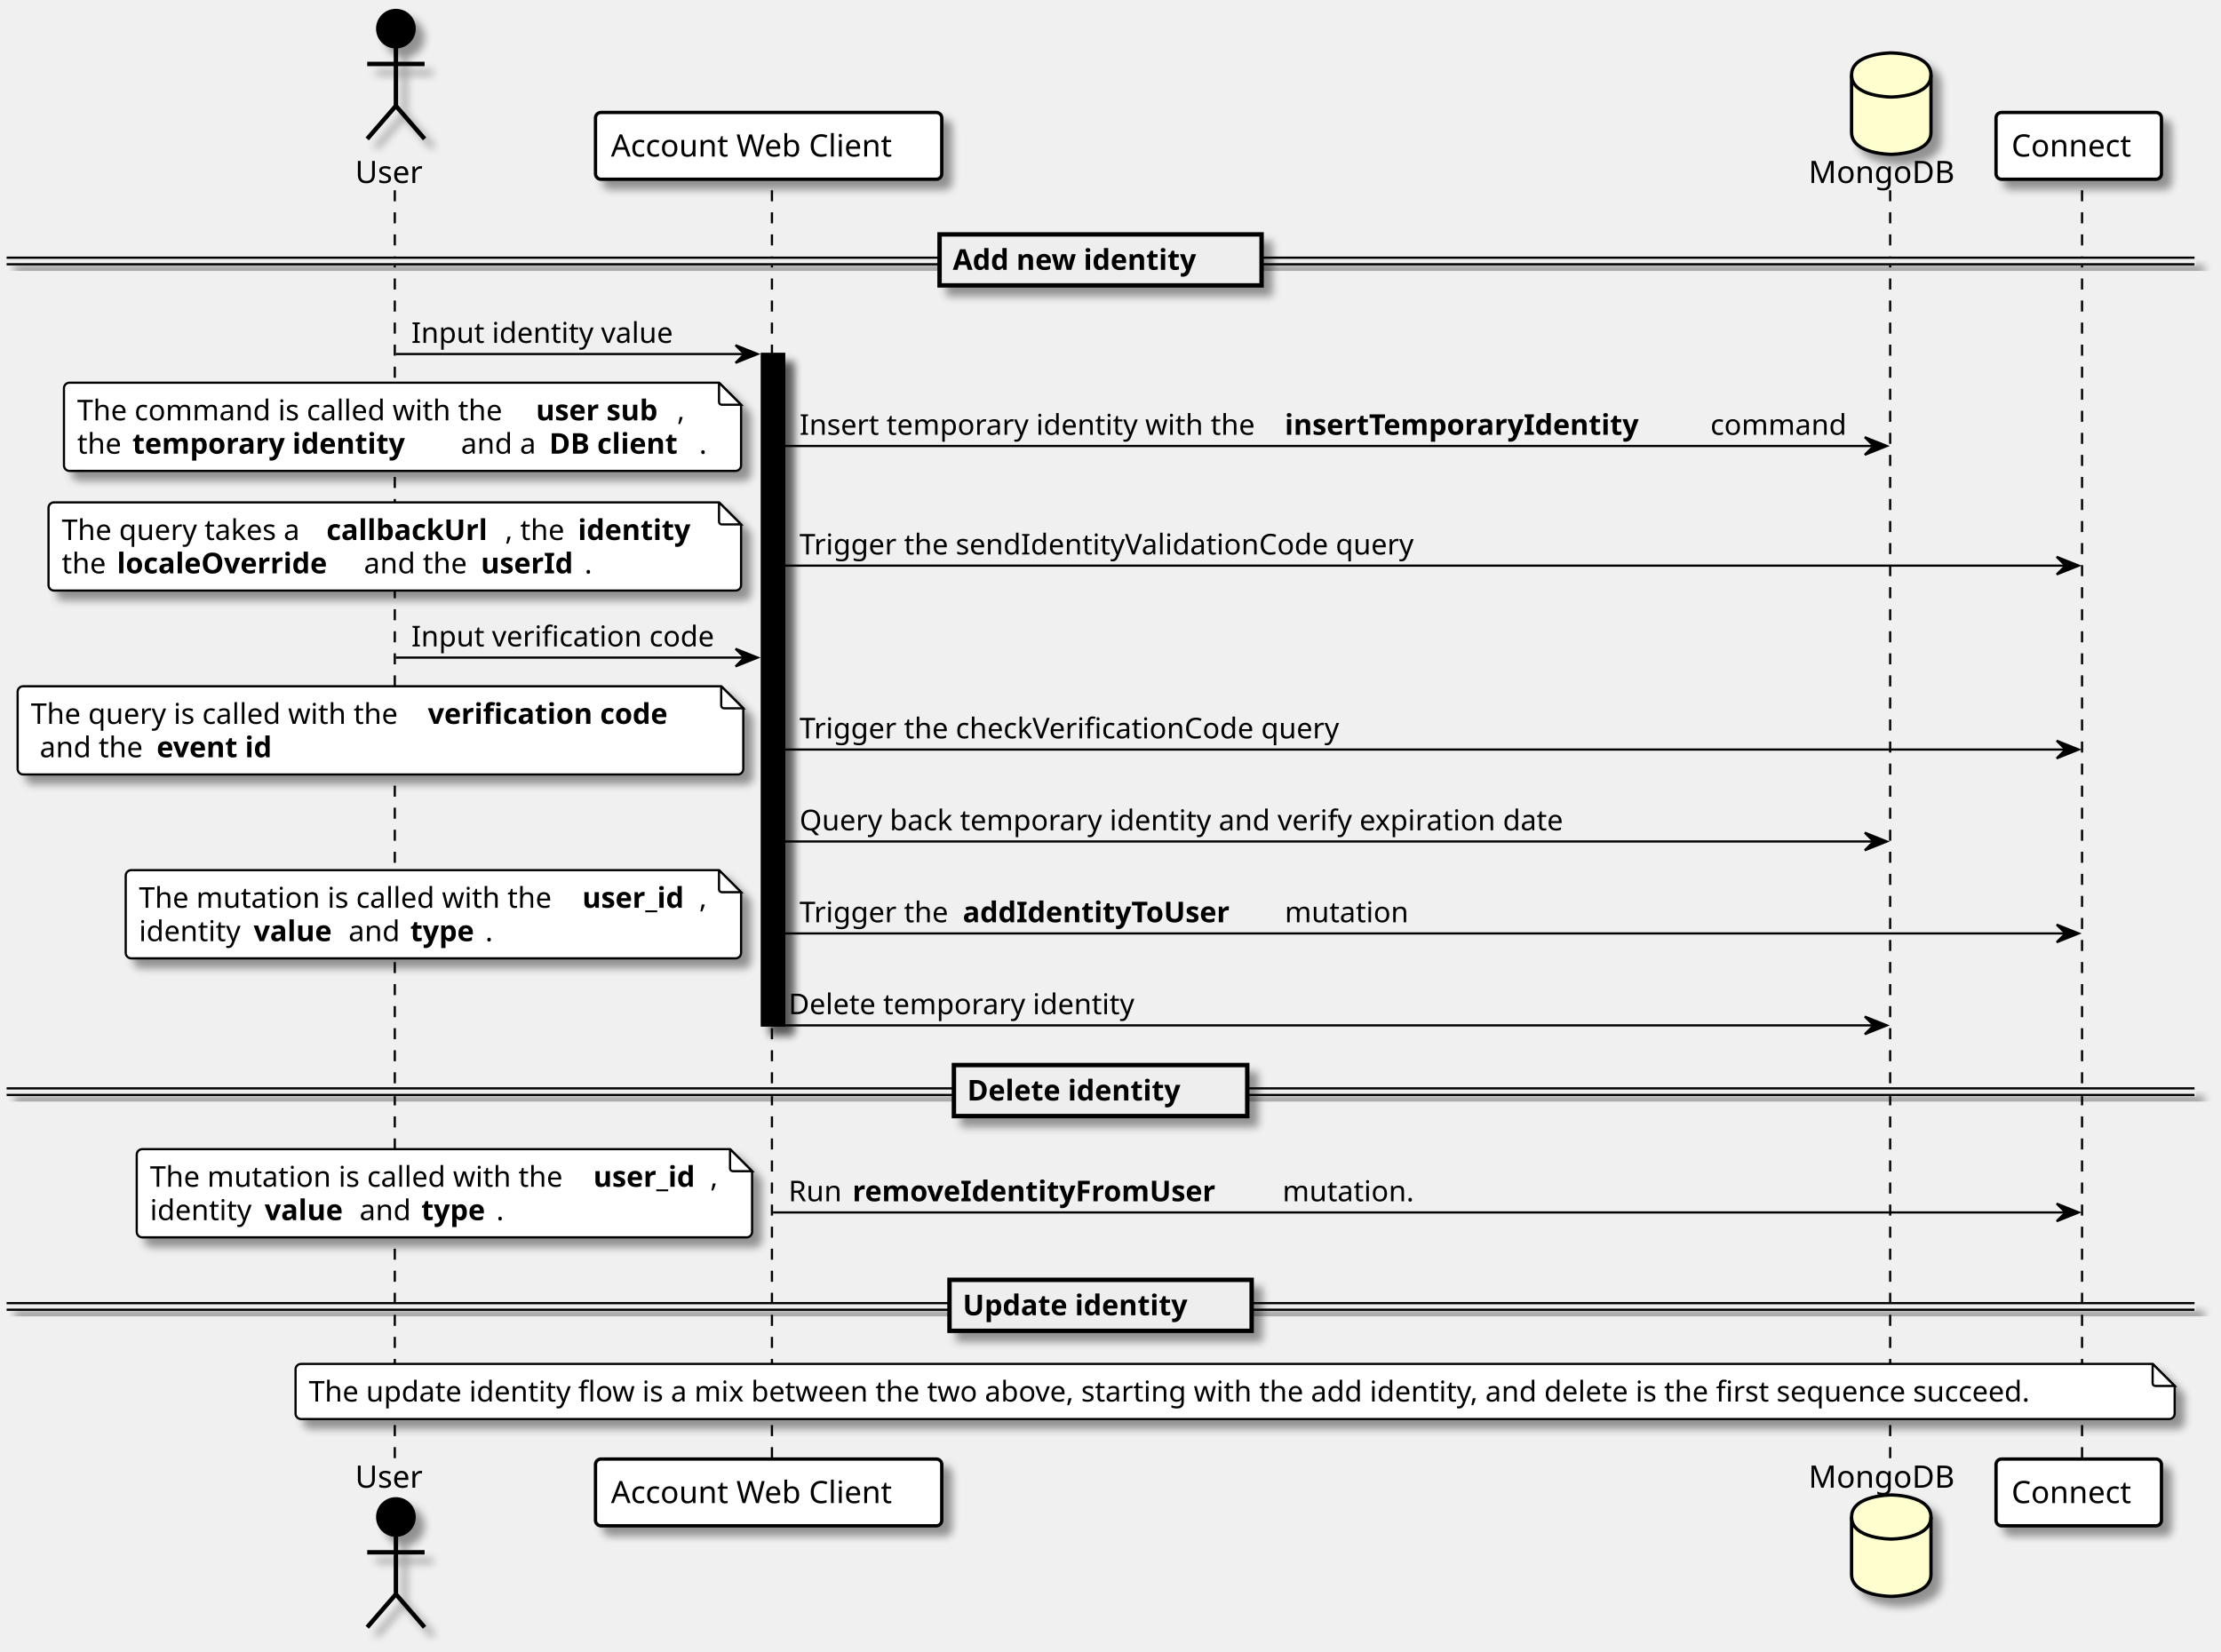
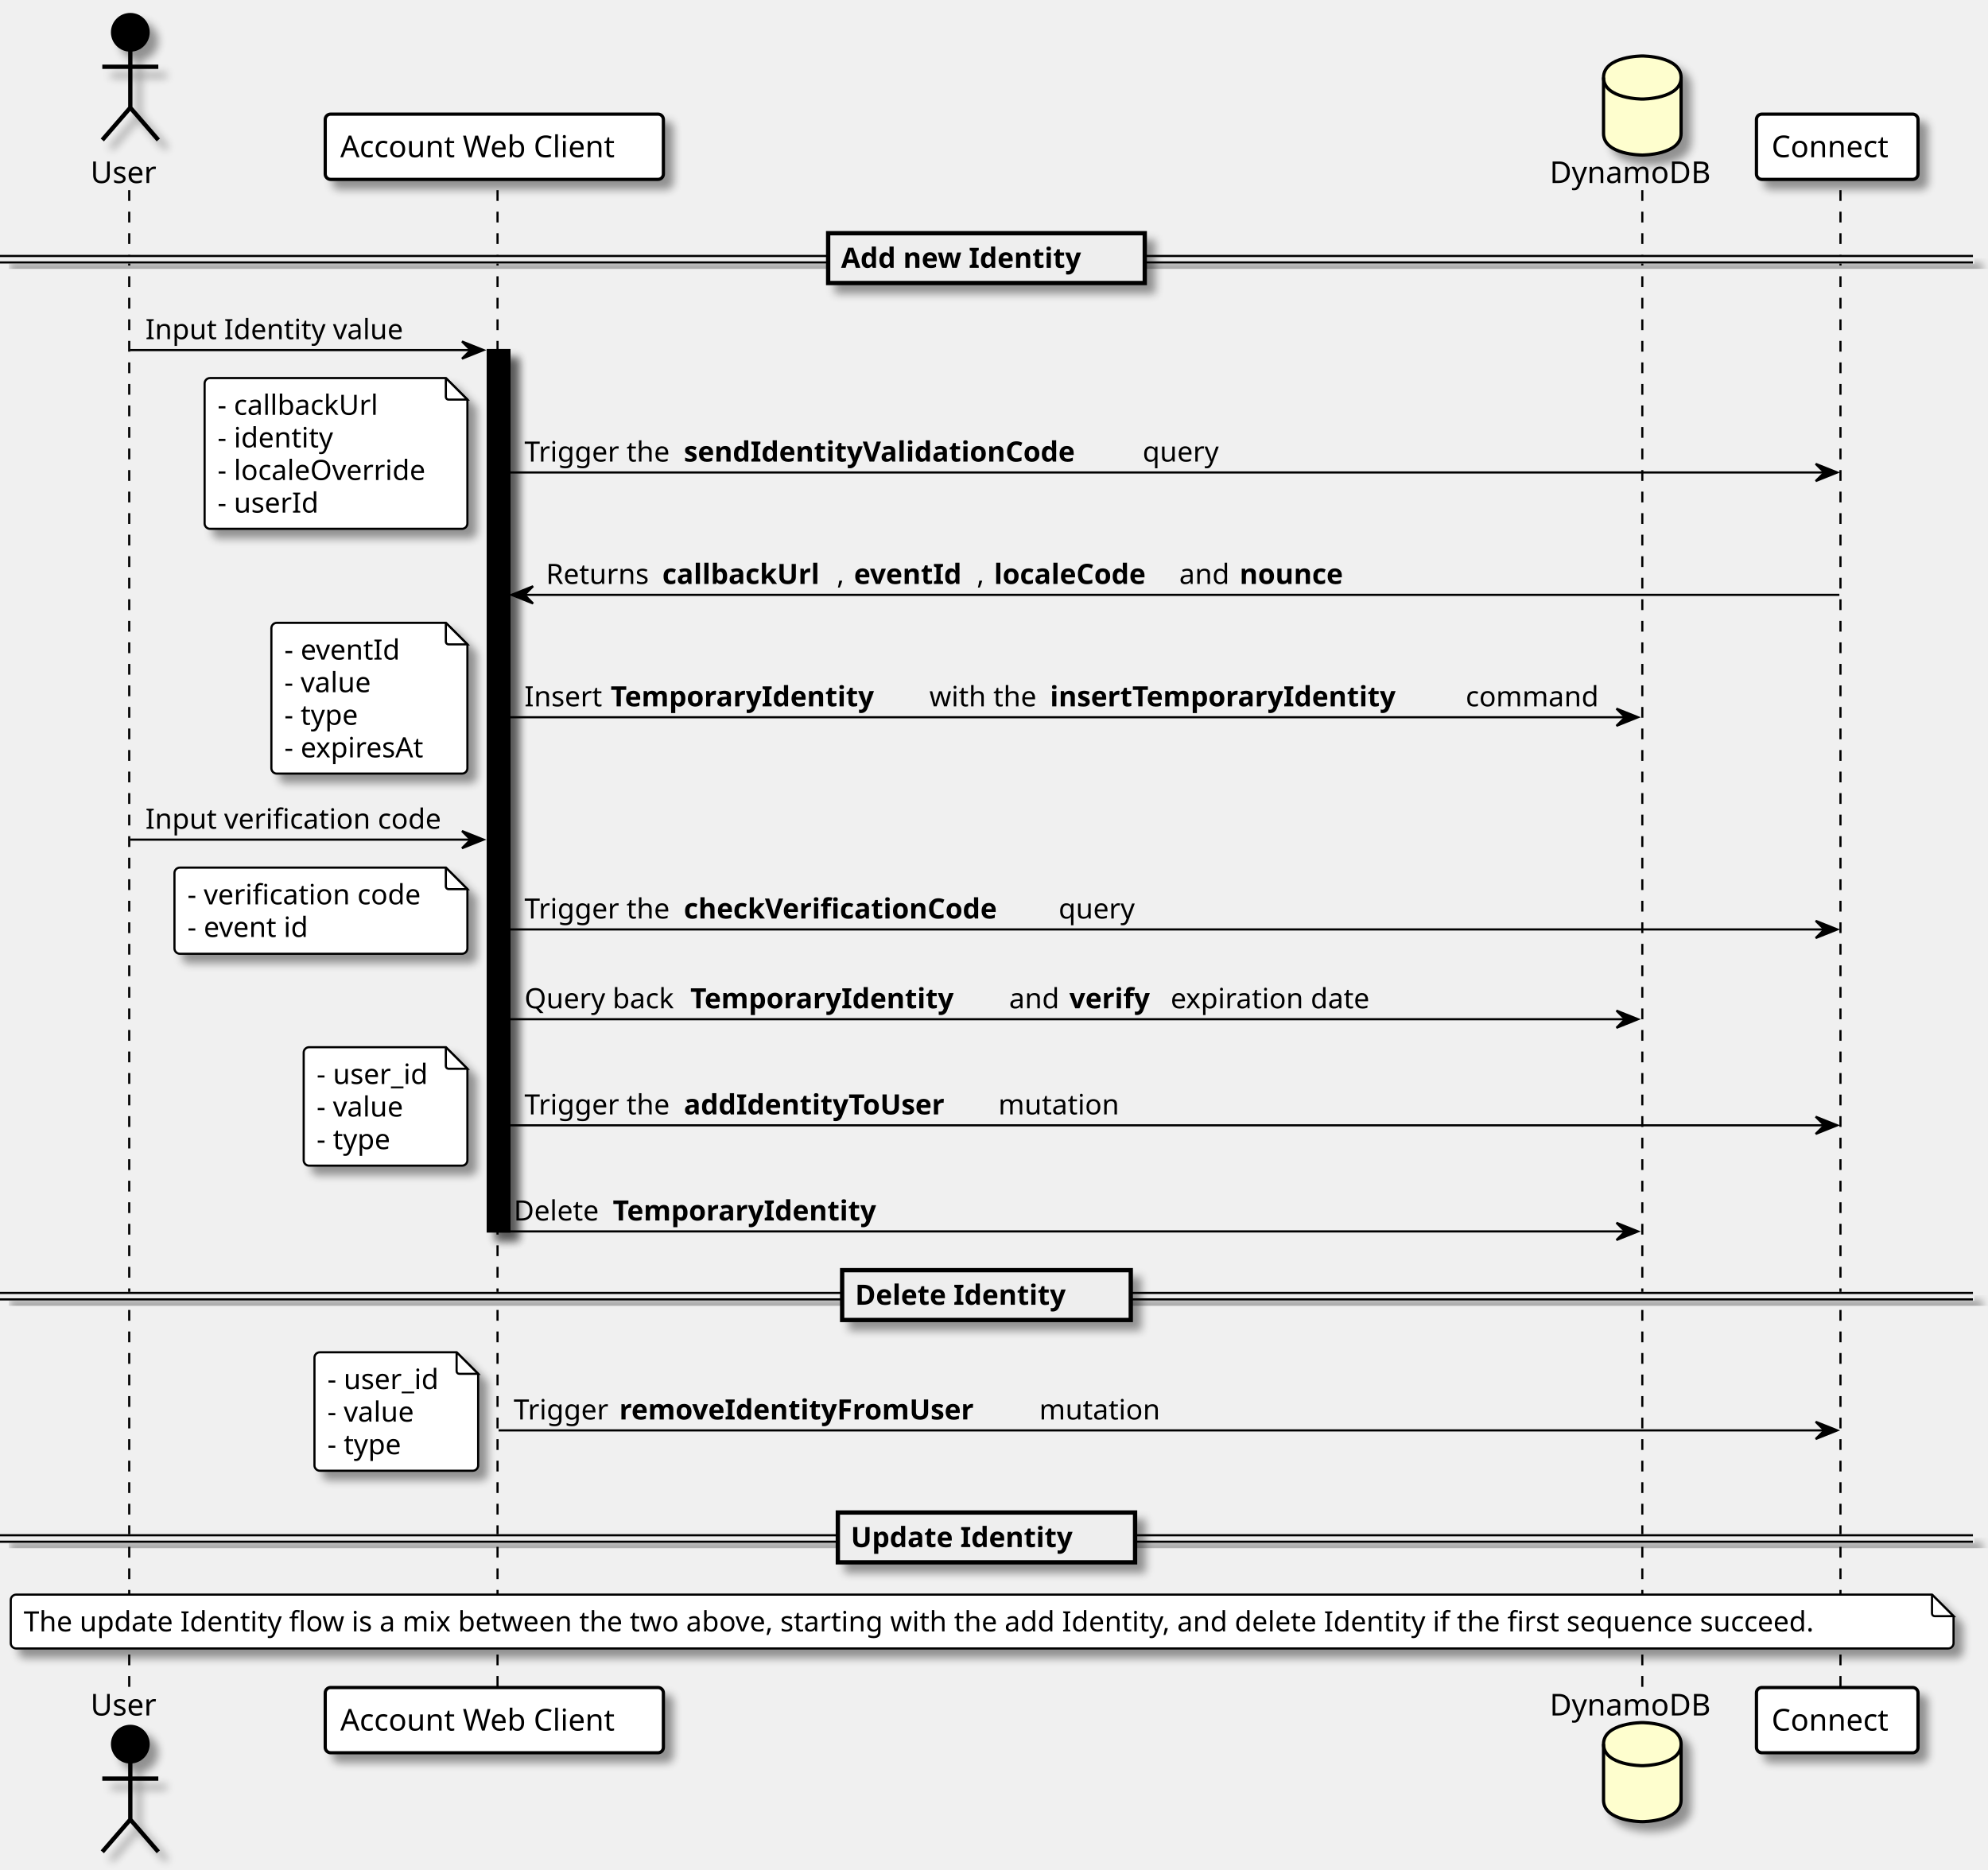
- <svg xmlns="http://www.w3.org/2000/svg" contentScriptType="application/ecmascript" contentStyleType="text/css" height="749px" preserveAspectRatio="none" style="width:1007px;height:749px;" version="1.1" viewBox="0 0 1007 749" width="1007px" zoomAndPan="magnify">
+ <svg xmlns="http://www.w3.org/2000/svg" contentScriptType="application/ecmascript" contentStyleType="text/css" height="868px" preserveAspectRatio="none" style="width:923px;height:868px;" version="1.1" viewBox="0 0 923 868" width="923px" zoomAndPan="magnify">
  <defs>
-     <filter height="300%" id="flevht2djemia" width="300%" x="-1" y="-1">
+     <filter height="300%" id="f1415f7p6dchrj" width="300%" x="-1" y="-1">
      <feGaussianBlur result="blurOut" stdDeviation="2.0" />
      <feColorMatrix in="blurOut" result="blurOut2" type="matrix" values="0 0 0 0 0 0 0 0 0 0 0 0 0 0 0 0 0 0 .4 0" />
      <feOffset dx="4.0" dy="4.0" in="blurOut2" result="blurOut3" />
      <feBlend in="SourceGraphic" in2="blurOut3" mode="normal" />
    </filter>
  </defs>
  <g>
-     <rect fill="#000000" filter="url(#flevht2djemia)" height="304.461" style="stroke: #000000; stroke-width: 1.0;" width="10" x="345.5" y="160.562" />
-     <line style="stroke: #000000; stroke-width: 1.0; stroke-dasharray: 5.0,5.0;" x1="179" x2="179" y1="86.297" y2="662.688" />
-     <line style="stroke: #000000; stroke-width: 1.0; stroke-dasharray: 5.0,5.0;" x1="350" x2="350" y1="86.297" y2="662.688" />
-     <line style="stroke: #000000; stroke-width: 1.0; stroke-dasharray: 5.0,5.0;" x1="857" x2="857" y1="86.297" y2="662.688" />
-     <line style="stroke: #000000; stroke-width: 1.0; stroke-dasharray: 5.0,5.0;" x1="944" x2="944" y1="86.297" y2="662.688" />
-     <text fill="#000000" font-family="sans-serif" font-size="14" lengthAdjust="spacingAndGlyphs" textLength="31" x="161" y="82.995">User</text>
-     <ellipse cx="179.5" cy="13" fill="#000000" filter="url(#flevht2djemia)" rx="8" ry="8" style="stroke: #000000; stroke-width: 2.0;" />
-     <path d="M179.5,21 L179.5,48 M166.5,29 L192.5,29 M179.5,48 L166.5,63 M179.5,48 L192.5,63 " fill="none" filter="url(#flevht2djemia)" style="stroke: #000000; stroke-width: 2.0;" />
-     <text fill="#000000" font-family="sans-serif" font-size="14" lengthAdjust="spacingAndGlyphs" textLength="31" x="161" y="674.683">User</text>
-     <ellipse cx="179.5" cy="687.984" fill="#000000" filter="url(#flevht2djemia)" rx="8" ry="8" style="stroke: #000000; stroke-width: 2.0;" />
-     <path d="M179.5,695.984 L179.5,722.984 M166.5,703.984 L192.5,703.984 M179.5,722.984 L166.5,737.984 M179.5,722.984 L192.5,737.984 " fill="none" filter="url(#flevht2djemia)" style="stroke: #000000; stroke-width: 2.0;" />
-     <rect fill="#FFFFFF" filter="url(#flevht2djemia)" height="30.297" rx="2.5" ry="2.5" style="stroke: #000000; stroke-width: 1.5;" width="157" x="270" y="51" />
-     <text fill="#000000" font-family="sans-serif" font-size="14" lengthAdjust="spacingAndGlyphs" textLength="143" x="277" y="70.995">Account Web Client</text>
-     <rect fill="#FFFFFF" filter="url(#flevht2djemia)" height="30.297" rx="2.5" ry="2.5" style="stroke: #000000; stroke-width: 1.5;" width="157" x="270" y="661.688" />
-     <text fill="#000000" font-family="sans-serif" font-size="14" lengthAdjust="spacingAndGlyphs" textLength="143" x="277" y="681.683">Account Web Client</text>
-     <text fill="#000000" font-family="sans-serif" font-size="14" lengthAdjust="spacingAndGlyphs" textLength="69" x="820" y="82.995">MongoDB</text>
-     <path d="M839.5,34 C839.5,24 857.5,24 857.5,24 C857.5,24 875.5,24 875.5,34 L875.5,60 C875.5,70 857.5,70 857.5,70 C857.5,70 839.5,70 839.5,60 L839.5,34 " fill="#FEFECE" filter="url(#flevht2djemia)" style="stroke: #000000; stroke-width: 1.5;" />
-     <path d="M839.5,34 C839.5,44 857.5,44 857.5,44 C857.5,44 875.5,44 875.5,34 " fill="none" style="stroke: #000000; stroke-width: 1.5;" />
-     <text fill="#000000" font-family="sans-serif" font-size="14" lengthAdjust="spacingAndGlyphs" textLength="69" x="820" y="674.683">MongoDB</text>
-     <path d="M839.5,687.984 C839.5,677.984 857.5,677.984 857.5,677.984 C857.5,677.984 875.5,677.984 875.5,687.984 L875.5,713.984 C875.5,723.984 857.5,723.984 857.5,723.984 C857.5,723.984 839.5,723.984 839.5,713.984 L839.5,687.984 " fill="#FEFECE" filter="url(#flevht2djemia)" style="stroke: #000000; stroke-width: 1.5;" />
-     <path d="M839.5,687.984 C839.5,697.984 857.5,697.984 857.5,697.984 C857.5,697.984 875.5,697.984 875.5,687.984 " fill="none" style="stroke: #000000; stroke-width: 1.5;" />
-     <rect fill="#FFFFFF" filter="url(#flevht2djemia)" height="30.297" rx="2.5" ry="2.5" style="stroke: #000000; stroke-width: 1.5;" width="75" x="905" y="51" />
-     <text fill="#000000" font-family="sans-serif" font-size="14" lengthAdjust="spacingAndGlyphs" textLength="61" x="912" y="70.995">Connect</text>
-     <rect fill="#FFFFFF" filter="url(#flevht2djemia)" height="30.297" rx="2.5" ry="2.5" style="stroke: #000000; stroke-width: 1.5;" width="75" x="905" y="661.688" />
-     <text fill="#000000" font-family="sans-serif" font-size="14" lengthAdjust="spacingAndGlyphs" textLength="61" x="912" y="681.683">Connect</text>
-     <rect fill="#000000" filter="url(#flevht2djemia)" height="304.461" style="stroke: #000000; stroke-width: 1.0;" width="10" x="345.5" y="160.562" />
-     <rect fill="#EEEEEE" filter="url(#flevht2djemia)" height="3" style="stroke: #EEEEEE; stroke-width: 1.0;" width="992" x="3" y="116.863" />
-     <line style="stroke: #000000; stroke-width: 1.0;" x1="3" x2="995" y1="116.863" y2="116.863" />
-     <line style="stroke: #000000; stroke-width: 1.0;" x1="3" x2="995" y1="119.863" y2="119.863" />
-     <rect fill="#EEEEEE" filter="url(#flevht2djemia)" height="23.133" style="stroke: #000000; stroke-width: 2.0;" width="146" x="426" y="106.297" />
-     <text fill="#000000" font-family="sans-serif" font-size="13" font-weight="bold" lengthAdjust="spacingAndGlyphs" textLength="127" x="432" y="122.364">Add new identity</text>
-     <polygon fill="#000000" points="333.5,156.562,343.5,160.562,333.5,164.562,337.5,160.562" style="stroke: #000000; stroke-width: 1.0;" />
-     <line style="stroke: #000000; stroke-width: 1.0;" x1="179.5" x2="339.5" y1="160.562" y2="160.562" />
-     <text fill="#000000" font-family="sans-serif" font-size="13" lengthAdjust="spacingAndGlyphs" textLength="123" x="186.5" y="155.497">Input identity value</text>
-     <polygon fill="#000000" points="845.5,198.262,855.5,202.262,845.5,206.262,849.5,202.262" style="stroke: #000000; stroke-width: 1.0;" />
-     <line style="stroke: #000000; stroke-width: 1.0;" x1="355.5" x2="851.5" y1="202.262" y2="202.262" />
-     <text fill="#000000" font-family="sans-serif" font-size="13" lengthAdjust="spacingAndGlyphs" textLength="216" x="362.5" y="197.196">Insert temporary identity with the</text>
-     <text fill="#000000" font-family="sans-serif" font-size="13" font-weight="bold" lengthAdjust="spacingAndGlyphs" textLength="189" x="582.5" y="197.196">insertTemporaryIdentity</text>
-     <text fill="#000000" font-family="sans-serif" font-size="13" lengthAdjust="spacingAndGlyphs" textLength="65" x="775.5" y="197.196">command</text>
-     <path d="M29,176.062 L29,211.062 A2.5,2.5 0 0 0 31.5,213.562 L333.5,213.562 A2.5,2.5 0 0 0 336,211.062 L336,183.562 L326,173.562 L31.5,173.562 A2.5,2.5 0 0 0 29,176.062 " fill="#FFFFFF" filter="url(#flevht2djemia)" style="stroke: #000000; stroke-width: 1.0;" />
-     <path d="M326,173.562 L326,182.312 A1.25,1.25 0 0 0 327.25,183.562 L336,183.562 L326,173.562 " fill="#FFFFFF" style="stroke: #000000; stroke-width: 1.0;" />
-     <text fill="#000000" font-family="sans-serif" font-size="13" lengthAdjust="spacingAndGlyphs" textLength="204" x="35" y="190.629">The command is called with the</text>
-     <text fill="#000000" font-family="sans-serif" font-size="13" font-weight="bold" lengthAdjust="spacingAndGlyphs" textLength="64" x="243" y="190.629">user sub</text>
-     <text fill="#000000" font-family="sans-serif" font-size="13" lengthAdjust="spacingAndGlyphs" textLength="4" x="307" y="190.629">,</text>
-     <text fill="#000000" font-family="sans-serif" font-size="13" lengthAdjust="spacingAndGlyphs" textLength="21" x="35" y="205.762">the</text>
-     <text fill="#000000" font-family="sans-serif" font-size="13" font-weight="bold" lengthAdjust="spacingAndGlyphs" textLength="145" x="60" y="205.762">temporary identity</text>
-     <text fill="#000000" font-family="sans-serif" font-size="13" lengthAdjust="spacingAndGlyphs" textLength="36" x="209" y="205.762">and a</text>
-     <text fill="#000000" font-family="sans-serif" font-size="13" font-weight="bold" lengthAdjust="spacingAndGlyphs" textLength="68" x="249" y="205.762">DB client</text>
-     <text fill="#000000" font-family="sans-serif" font-size="13" lengthAdjust="spacingAndGlyphs" textLength="4" x="317" y="205.762">.</text>
-     <polygon fill="#000000" points="932.5,252.527,942.5,256.527,932.5,260.527,936.5,256.527" style="stroke: #000000; stroke-width: 1.0;" />
-     <line style="stroke: #000000; stroke-width: 1.0;" x1="355.5" x2="938.5" y1="256.527" y2="256.527" />
-     <text fill="#000000" font-family="sans-serif" font-size="13" lengthAdjust="spacingAndGlyphs" textLength="290" x="362.5" y="251.461">Trigger the sendIdentityValidationCode query</text>
-     <path d="M22,230.328 L22,265.328 A2.5,2.5 0 0 0 24.5,267.828 L333.5,267.828 A2.5,2.5 0 0 0 336,265.328 L336,237.828 L326,227.828 L24.5,227.828 A2.5,2.5 0 0 0 22,230.328 " fill="#FFFFFF" filter="url(#flevht2djemia)" style="stroke: #000000; stroke-width: 1.0;" />
-     <path d="M326,227.828 L326,236.578 A1.25,1.25 0 0 0 327.25,237.828 L336,237.828 L326,227.828 " fill="#FFFFFF" style="stroke: #000000; stroke-width: 1.0;" />
-     <text fill="#000000" font-family="sans-serif" font-size="13" lengthAdjust="spacingAndGlyphs" textLength="116" x="28" y="244.895">The query takes a</text>
-     <text fill="#000000" font-family="sans-serif" font-size="13" font-weight="bold" lengthAdjust="spacingAndGlyphs" textLength="81" x="148" y="244.895">callbackUrl</text>
-     <text fill="#000000" font-family="sans-serif" font-size="13" lengthAdjust="spacingAndGlyphs" textLength="29" x="229" y="244.895">, the</text>
-     <text fill="#000000" font-family="sans-serif" font-size="13" font-weight="bold" lengthAdjust="spacingAndGlyphs" textLength="59" x="262" y="244.895">identity</text>
-     <text fill="#000000" font-family="sans-serif" font-size="13" lengthAdjust="spacingAndGlyphs" textLength="21" x="28" y="260.028">the</text>
-     <text fill="#000000" font-family="sans-serif" font-size="13" font-weight="bold" lengthAdjust="spacingAndGlyphs" textLength="108" x="53" y="260.028">localeOverride</text>
-     <text fill="#000000" font-family="sans-serif" font-size="13" lengthAdjust="spacingAndGlyphs" textLength="49" x="165" y="260.028">and the</text>
-     <text fill="#000000" font-family="sans-serif" font-size="13" font-weight="bold" lengthAdjust="spacingAndGlyphs" textLength="47" x="218" y="260.028">userId</text>
-     <text fill="#000000" font-family="sans-serif" font-size="13" lengthAdjust="spacingAndGlyphs" textLength="4" x="265" y="260.028">.</text>
-     <polygon fill="#000000" points="333.5,294.227,343.5,298.227,333.5,302.227,337.5,298.227" style="stroke: #000000; stroke-width: 1.0;" />
-     <line style="stroke: #000000; stroke-width: 1.0;" x1="179.5" x2="339.5" y1="298.227" y2="298.227" />
-     <text fill="#000000" font-family="sans-serif" font-size="13" lengthAdjust="spacingAndGlyphs" textLength="142" x="186.5" y="293.161">Input verification code</text>
-     <polygon fill="#000000" points="932.5,335.926,942.5,339.926,932.5,343.926,936.5,339.926" style="stroke: #000000; stroke-width: 1.0;" />
-     <line style="stroke: #000000; stroke-width: 1.0;" x1="355.5" x2="938.5" y1="339.926" y2="339.926" />
-     <text fill="#000000" font-family="sans-serif" font-size="13" lengthAdjust="spacingAndGlyphs" textLength="257" x="362.5" y="334.86">Trigger the checkVerificationCode query</text>
-     <path d="M8,313.727 L8,348.727 A2.5,2.5 0 0 0 10.5,351.227 L334.5,351.227 A2.5,2.5 0 0 0 337,348.727 L337,321.227 L327,311.227 L10.5,311.227 A2.5,2.5 0 0 0 8,313.727 " fill="#FFFFFF" filter="url(#flevht2djemia)" style="stroke: #000000; stroke-width: 1.0;" />
-     <path d="M327,311.227 L327,319.977 A1.25,1.25 0 0 0 328.25,321.227 L337,321.227 L327,311.227 " fill="#FFFFFF" style="stroke: #000000; stroke-width: 1.0;" />
-     <text fill="#000000" font-family="sans-serif" font-size="13" lengthAdjust="spacingAndGlyphs" textLength="176" x="14" y="328.293">The query is called with the</text>
-     <text fill="#000000" font-family="sans-serif" font-size="13" font-weight="bold" lengthAdjust="spacingAndGlyphs" textLength="128" x="194" y="328.293">verification code</text>
-     <text fill="#000000" font-family="sans-serif" font-size="13" lengthAdjust="spacingAndGlyphs" textLength="49" x="18" y="343.426">and the</text>
-     <text fill="#000000" font-family="sans-serif" font-size="13" font-weight="bold" lengthAdjust="spacingAndGlyphs" textLength="61" x="71" y="343.426">event id</text>
-     <polygon fill="#000000" points="845.5,377.625,855.5,381.625,845.5,385.625,849.5,381.625" style="stroke: #000000; stroke-width: 1.0;" />
-     <line style="stroke: #000000; stroke-width: 1.0;" x1="355.5" x2="851.5" y1="381.625" y2="381.625" />
-     <text fill="#000000" font-family="sans-serif" font-size="13" lengthAdjust="spacingAndGlyphs" textLength="367" x="362.5" y="376.559">Query back temporary identity and verify expiration date</text>
-     <polygon fill="#000000" points="932.5,419.324,942.5,423.324,932.5,427.324,936.5,423.324" style="stroke: #000000; stroke-width: 1.0;" />
-     <line style="stroke: #000000; stroke-width: 1.0;" x1="355.5" x2="938.5" y1="423.324" y2="423.324" />
-     <text fill="#000000" font-family="sans-serif" font-size="13" lengthAdjust="spacingAndGlyphs" textLength="70" x="362.5" y="418.258">Trigger the</text>
-     <text fill="#000000" font-family="sans-serif" font-size="13" font-weight="bold" lengthAdjust="spacingAndGlyphs" textLength="142" x="436.5" y="418.258">addIdentityToUser</text>
-     <text fill="#000000" font-family="sans-serif" font-size="13" lengthAdjust="spacingAndGlyphs" textLength="58" x="582.5" y="418.258">mutation</text>
-     <path d="M57,397.125 L57,432.125 A2.5,2.5 0 0 0 59.5,434.625 L333.5,434.625 A2.5,2.5 0 0 0 336,432.125 L336,404.625 L326,394.625 L59.5,394.625 A2.5,2.5 0 0 0 57,397.125 " fill="#FFFFFF" filter="url(#flevht2djemia)" style="stroke: #000000; stroke-width: 1.0;" />
-     <path d="M326,394.625 L326,403.375 A1.25,1.25 0 0 0 327.25,404.625 L336,404.625 L326,394.625 " fill="#FFFFFF" style="stroke: #000000; stroke-width: 1.0;" />
-     <text fill="#000000" font-family="sans-serif" font-size="13" lengthAdjust="spacingAndGlyphs" textLength="197" x="63" y="411.692">The mutation is called with the</text>
-     <text fill="#000000" font-family="sans-serif" font-size="13" font-weight="bold" lengthAdjust="spacingAndGlyphs" textLength="53" x="264" y="411.692">user_id</text>
-     <text fill="#000000" font-family="sans-serif" font-size="13" lengthAdjust="spacingAndGlyphs" textLength="4" x="317" y="411.692">,</text>
-     <text fill="#000000" font-family="sans-serif" font-size="13" lengthAdjust="spacingAndGlyphs" textLength="48" x="63" y="426.825">identity</text>
-     <text fill="#000000" font-family="sans-serif" font-size="13" font-weight="bold" lengthAdjust="spacingAndGlyphs" textLength="39" x="115" y="426.825">value</text>
-     <text fill="#000000" font-family="sans-serif" font-size="13" lengthAdjust="spacingAndGlyphs" textLength="24" x="158" y="426.825">and</text>
-     <text fill="#000000" font-family="sans-serif" font-size="13" font-weight="bold" lengthAdjust="spacingAndGlyphs" textLength="34" x="186" y="426.825">type</text>
-     <text fill="#000000" font-family="sans-serif" font-size="13" lengthAdjust="spacingAndGlyphs" textLength="4" x="220" y="426.825">.</text>
-     <polygon fill="#000000" points="845.5,461.023,855.5,465.023,845.5,469.023,849.5,465.023" style="stroke: #000000; stroke-width: 1.0;" />
-     <line style="stroke: #000000; stroke-width: 1.0;" x1="350.5" x2="851.5" y1="465.023" y2="465.023" />
-     <text fill="#000000" font-family="sans-serif" font-size="13" lengthAdjust="spacingAndGlyphs" textLength="166" x="357.5" y="459.957">Delete temporary identity</text>
-     <rect fill="#EEEEEE" filter="url(#flevht2djemia)" height="3" style="stroke: #EEEEEE; stroke-width: 1.0;" width="992" x="3" y="493.59" />
-     <line style="stroke: #000000; stroke-width: 1.0;" x1="3" x2="995" y1="493.59" y2="493.59" />
-     <line style="stroke: #000000; stroke-width: 1.0;" x1="3" x2="995" y1="496.59" y2="496.59" />
-     <rect fill="#EEEEEE" filter="url(#flevht2djemia)" height="23.133" style="stroke: #000000; stroke-width: 2.0;" width="133" x="432.5" y="483.023" />
-     <text fill="#000000" font-family="sans-serif" font-size="13" font-weight="bold" lengthAdjust="spacingAndGlyphs" textLength="114" x="438.5" y="499.09">Delete identity</text>
-     <polygon fill="#000000" points="932.5,545.856,942.5,549.856,932.5,553.856,936.5,549.856" style="stroke: #000000; stroke-width: 1.0;" />
-     <line style="stroke: #000000; stroke-width: 1.0;" x1="350.5" x2="938.5" y1="549.856" y2="549.856" />
-     <text fill="#000000" font-family="sans-serif" font-size="13" lengthAdjust="spacingAndGlyphs" textLength="25" x="357.5" y="544.79">Run</text>
-     <text fill="#000000" font-family="sans-serif" font-size="13" font-weight="bold" lengthAdjust="spacingAndGlyphs" textLength="191" x="386.5" y="544.79">removeIdentityFromUser</text>
-     <text fill="#000000" font-family="sans-serif" font-size="13" lengthAdjust="spacingAndGlyphs" textLength="62" x="581.5" y="544.79">mutation.</text>
-     <path d="M62,523.656 L62,558.656 A2.5,2.5 0 0 0 64.5,561.156 L338.5,561.156 A2.5,2.5 0 0 0 341,558.656 L341,531.156 L331,521.156 L64.5,521.156 A2.5,2.5 0 0 0 62,523.656 " fill="#FFFFFF" filter="url(#flevht2djemia)" style="stroke: #000000; stroke-width: 1.0;" />
-     <path d="M331,521.156 L331,529.906 A1.25,1.25 0 0 0 332.25,531.156 L341,531.156 L331,521.156 " fill="#FFFFFF" style="stroke: #000000; stroke-width: 1.0;" />
-     <text fill="#000000" font-family="sans-serif" font-size="13" lengthAdjust="spacingAndGlyphs" textLength="197" x="68" y="538.223">The mutation is called with the</text>
-     <text fill="#000000" font-family="sans-serif" font-size="13" font-weight="bold" lengthAdjust="spacingAndGlyphs" textLength="53" x="269" y="538.223">user_id</text>
-     <text fill="#000000" font-family="sans-serif" font-size="13" lengthAdjust="spacingAndGlyphs" textLength="4" x="322" y="538.223">,</text>
-     <text fill="#000000" font-family="sans-serif" font-size="13" lengthAdjust="spacingAndGlyphs" textLength="48" x="68" y="553.356">identity</text>
-     <text fill="#000000" font-family="sans-serif" font-size="13" font-weight="bold" lengthAdjust="spacingAndGlyphs" textLength="39" x="120" y="553.356">value</text>
-     <text fill="#000000" font-family="sans-serif" font-size="13" lengthAdjust="spacingAndGlyphs" textLength="24" x="163" y="553.356">and</text>
-     <text fill="#000000" font-family="sans-serif" font-size="13" font-weight="bold" lengthAdjust="spacingAndGlyphs" textLength="34" x="191" y="553.356">type</text>
-     <text fill="#000000" font-family="sans-serif" font-size="13" lengthAdjust="spacingAndGlyphs" textLength="4" x="225" y="553.356">.</text>
-     <rect fill="#EEEEEE" filter="url(#flevht2djemia)" height="3" style="stroke: #EEEEEE; stroke-width: 1.0;" width="992" x="3" y="590.988" />
-     <line style="stroke: #000000; stroke-width: 1.0;" x1="3" x2="995" y1="590.988" y2="590.988" />
-     <line style="stroke: #000000; stroke-width: 1.0;" x1="3" x2="995" y1="593.988" y2="593.988" />
-     <rect fill="#EEEEEE" filter="url(#flevht2djemia)" height="23.133" style="stroke: #000000; stroke-width: 2.0;" width="137" x="430.5" y="580.422" />
-     <text fill="#000000" font-family="sans-serif" font-size="13" font-weight="bold" lengthAdjust="spacingAndGlyphs" textLength="118" x="436.5" y="596.489">Update identity</text>
-     <path d="M134,621.055 L134,641.055 A2.5,2.5 0 0 0 136.5,643.555 L983.5,643.555 A2.5,2.5 0 0 0 986,641.055 L986,628.555 L976,618.555 L136.5,618.555 A2.5,2.5 0 0 0 134,621.055 " fill="#FFFFFF" filter="url(#flevht2djemia)" style="stroke: #000000; stroke-width: 1.0;" />
-     <path d="M976,618.555 L976,627.305 A1.25,1.25 0 0 0 977.25,628.555 L986,628.555 L976,618.555 " fill="#FFFFFF" style="stroke: #000000; stroke-width: 1.0;" />
-     <text fill="#000000" font-family="sans-serif" font-size="13" lengthAdjust="spacingAndGlyphs" textLength="831" x="140" y="635.622">The update identity flow is a mix between the two above, starting with the add identity, and delete is the first sequence succeed.</text>
+     <rect fill="#000000" filter="url(#f1415f7p6dchrj)" height="409.258" style="stroke:#000000;stroke-width:1.0;" width="10" x="226.5" y="162.562" />
+     <line style="stroke:#000000;stroke-width:1.0;stroke-dasharray:5.0,5.0;" x1="60" x2="60" y1="88.297" y2="784.617" />
+     <line style="stroke:#000000;stroke-width:1.0;stroke-dasharray:5.0,5.0;" x1="231" x2="231" y1="88.297" y2="784.617" />
+     <line style="stroke:#000000;stroke-width:1.0;stroke-dasharray:5.0,5.0;" x1="762.5" x2="762.5" y1="88.297" y2="784.617" />
+     <line style="stroke:#000000;stroke-width:1.0;stroke-dasharray:5.0,5.0;" x1="854.5" x2="854.5" y1="88.297" y2="784.617" />
+     <text fill="#000000" font-family="sans-serif" font-size="14" lengthAdjust="spacingAndGlyphs" textLength="31" x="42" y="84.995">User</text>
+     <ellipse cx="60.5" cy="15" fill="#000000" filter="url(#f1415f7p6dchrj)" rx="8" ry="8" style="stroke:#000000;stroke-width:2.0;" />
+     <path d="M60.5,23 L60.5,50 M47.5,31 L73.5,31 M60.5,50 L47.5,65 M60.5,50 L73.5,65 " fill="none" filter="url(#f1415f7p6dchrj)" style="stroke:#000000;stroke-width:2.0;" />
+     <text fill="#000000" font-family="sans-serif" font-size="14" lengthAdjust="spacingAndGlyphs" textLength="31" x="42" y="796.612">User</text>
+     <ellipse cx="60.5" cy="809.914" fill="#000000" filter="url(#f1415f7p6dchrj)" rx="8" ry="8" style="stroke:#000000;stroke-width:2.0;" />
+     <path d="M60.5,817.914 L60.5,844.914 M47.5,825.914 L73.5,825.914 M60.5,844.914 L47.5,859.914 M60.5,844.914 L73.5,859.914 " fill="none" filter="url(#f1415f7p6dchrj)" style="stroke:#000000;stroke-width:2.0;" />
+     <rect fill="#FFFFFF" filter="url(#f1415f7p6dchrj)" height="30.297" rx="2.5" ry="2.5" style="stroke:#000000;stroke-width:1.5;" width="157" x="151" y="53" />
+     <text fill="#000000" font-family="sans-serif" font-size="14" lengthAdjust="spacingAndGlyphs" textLength="143" x="158" y="72.995">Account Web Client</text>
+     <rect fill="#FFFFFF" filter="url(#f1415f7p6dchrj)" height="30.297" rx="2.5" ry="2.5" style="stroke:#000000;stroke-width:1.5;" width="157" x="151" y="783.617" />
+     <text fill="#000000" font-family="sans-serif" font-size="14" lengthAdjust="spacingAndGlyphs" textLength="143" x="158" y="803.612">Account Web Client</text>
+     <text fill="#000000" font-family="sans-serif" font-size="14" lengthAdjust="spacingAndGlyphs" textLength="80" x="719.5" y="84.995">DynamoDB</text>
+     <path d="M744.5,36 C744.5,26 762.5,26 762.5,26 C762.5,26 780.5,26 780.5,36 L780.5,62 C780.5,72 762.5,72 762.5,72 C762.5,72 744.5,72 744.5,62 L744.5,36 " fill="#FEFECE" filter="url(#f1415f7p6dchrj)" style="stroke:#000000;stroke-width:1.5;" />
+     <path d="M744.5,36 C744.5,46 762.5,46 762.5,46 C762.5,46 780.5,46 780.5,36 " fill="none" style="stroke:#000000;stroke-width:1.5;" />
+     <text fill="#000000" font-family="sans-serif" font-size="14" lengthAdjust="spacingAndGlyphs" textLength="80" x="719.5" y="796.612">DynamoDB</text>
+     <path d="M744.5,809.914 C744.5,799.914 762.5,799.914 762.5,799.914 C762.5,799.914 780.5,799.914 780.5,809.914 L780.5,835.914 C780.5,845.914 762.5,845.914 762.5,845.914 C762.5,845.914 744.5,845.914 744.5,835.914 L744.5,809.914 " fill="#FEFECE" filter="url(#f1415f7p6dchrj)" style="stroke:#000000;stroke-width:1.5;" />
+     <path d="M744.5,809.914 C744.5,819.914 762.5,819.914 762.5,819.914 C762.5,819.914 780.5,819.914 780.5,809.914 " fill="none" style="stroke:#000000;stroke-width:1.5;" />
+     <rect fill="#FFFFFF" filter="url(#f1415f7p6dchrj)" height="30.297" rx="2.5" ry="2.5" style="stroke:#000000;stroke-width:1.5;" width="75" x="815.5" y="53" />
+     <text fill="#000000" font-family="sans-serif" font-size="14" lengthAdjust="spacingAndGlyphs" textLength="61" x="822.5" y="72.995">Connect</text>
+     <rect fill="#FFFFFF" filter="url(#f1415f7p6dchrj)" height="30.297" rx="2.5" ry="2.5" style="stroke:#000000;stroke-width:1.5;" width="75" x="815.5" y="783.617" />
+     <text fill="#000000" font-family="sans-serif" font-size="14" lengthAdjust="spacingAndGlyphs" textLength="61" x="822.5" y="803.612">Connect</text>
+     <rect fill="#000000" filter="url(#f1415f7p6dchrj)" height="409.258" style="stroke:#000000;stroke-width:1.0;" width="10" x="226.5" y="162.562" />
+     <rect fill="#EEEEEE" filter="url(#f1415f7p6dchrj)" height="3" style="stroke:#EEEEEE;stroke-width:1.0;" width="916" x="0" y="118.863" />
+     <line style="stroke:#000000;stroke-width:1.0;" x1="0" x2="916" y1="118.863" y2="118.863" />
+     <line style="stroke:#000000;stroke-width:1.0;" x1="0" x2="916" y1="121.863" y2="121.863" />
+     <rect fill="#EEEEEE" filter="url(#f1415f7p6dchrj)" height="23.133" style="stroke:#000000;stroke-width:2.0;" width="147" x="384.5" y="108.297" />
+     <text fill="#000000" font-family="sans-serif" font-size="13" font-weight="bold" lengthAdjust="spacingAndGlyphs" textLength="128" x="390.5" y="124.364">Add new Identity</text>
+     <polygon fill="#000000" points="214.5,158.562,224.5,162.562,214.5,166.562,218.5,162.562" style="stroke:#000000;stroke-width:1.0;" />
+     <line style="stroke:#000000;stroke-width:1.0;" x1="60.5" x2="220.5" y1="162.562" y2="162.562" />
+     <text fill="#000000" font-family="sans-serif" font-size="13" lengthAdjust="spacingAndGlyphs" textLength="123" x="67.5" y="157.497">Input Identity value</text>
+     <polygon fill="#000000" points="843,215.394,853,219.394,843,223.394,847,219.394" style="stroke:#000000;stroke-width:1.0;" />
+     <line style="stroke:#000000;stroke-width:1.0;" x1="236.5" x2="849" y1="219.394" y2="219.394" />
+     <text fill="#000000" font-family="sans-serif" font-size="13" lengthAdjust="spacingAndGlyphs" textLength="70" x="243.5" y="214.329">Trigger the</text>
+     <text fill="#000000" font-family="sans-serif" font-size="13" font-weight="bold" lengthAdjust="spacingAndGlyphs" textLength="209" x="317.5" y="214.329">sendIdentityValidationCode</text>
+     <text fill="#000000" font-family="sans-serif" font-size="13" lengthAdjust="spacingAndGlyphs" textLength="37" x="530.5" y="214.329">query</text>
+     <path d="M95,178.062 L95,243.062 A2.5,2.5 0 0 0 97.5,245.562 L214.5,245.562 A2.5,2.5 0 0 0 217,243.062 L217,185.562 L207,175.562 L97.5,175.562 A2.5,2.5 0 0 0 95,178.062 " fill="#FFFFFF" filter="url(#f1415f7p6dchrj)" style="stroke:#000000;stroke-width:1.0;" />
+     <path d="M207,175.562 L207,184.312 A1.25,1.25 0 0 0 208.25,185.562 L217,185.562 L207,175.562 " fill="#FFFFFF" style="stroke:#000000;stroke-width:1.0;" />
+     <text fill="#000000" font-family="sans-serif" font-size="13" lengthAdjust="spacingAndGlyphs" textLength="77" x="101" y="192.629">- callbackUrl</text>
+     <text fill="#000000" font-family="sans-serif" font-size="13" lengthAdjust="spacingAndGlyphs" textLength="57" x="101" y="207.762">- identity</text>
+     <text fill="#000000" font-family="sans-serif" font-size="13" lengthAdjust="spacingAndGlyphs" textLength="101" x="101" y="222.895">- localeOverride</text>
+     <text fill="#000000" font-family="sans-serif" font-size="13" lengthAdjust="spacingAndGlyphs" textLength="48" x="101" y="238.028">- userId</text>
+     <polygon fill="#000000" points="247.5,272.227,237.5,276.227,247.5,280.227,243.5,276.227" style="stroke:#000000;stroke-width:1.0;" />
+     <line style="stroke:#000000;stroke-width:1.0;" x1="241.5" x2="854" y1="276.227" y2="276.227" />
+     <text fill="#000000" font-family="sans-serif" font-size="13" lengthAdjust="spacingAndGlyphs" textLength="50" x="253.5" y="271.161">Returns</text>
+     <text fill="#000000" font-family="sans-serif" font-size="13" font-weight="bold" lengthAdjust="spacingAndGlyphs" textLength="81" x="307.5" y="271.161">callbackUrl</text>
+     <text fill="#000000" font-family="sans-serif" font-size="13" lengthAdjust="spacingAndGlyphs" textLength="4" x="388.5" y="271.161">,</text>
+     <text fill="#000000" font-family="sans-serif" font-size="13" font-weight="bold" lengthAdjust="spacingAndGlyphs" textLength="57" x="396.5" y="271.161">eventId</text>
+     <text fill="#000000" font-family="sans-serif" font-size="13" lengthAdjust="spacingAndGlyphs" textLength="4" x="453.5" y="271.161">,</text>
+     <text fill="#000000" font-family="sans-serif" font-size="13" font-weight="bold" lengthAdjust="spacingAndGlyphs" textLength="82" x="461.5" y="271.161">localeCode</text>
+     <text fill="#000000" font-family="sans-serif" font-size="13" lengthAdjust="spacingAndGlyphs" textLength="24" x="547.5" y="271.161">and</text>
+     <text fill="#000000" font-family="sans-serif" font-size="13" font-weight="bold" lengthAdjust="spacingAndGlyphs" textLength="54" x="575.5" y="271.161">nounce</text>
+     <polygon fill="#000000" points="750.5,329.059,760.5,333.059,750.5,337.059,754.5,333.059" style="stroke:#000000;stroke-width:1.0;" />
+     <line style="stroke:#000000;stroke-width:1.0;" x1="236.5" x2="756.5" y1="333.059" y2="333.059" />
+     <text fill="#000000" font-family="sans-serif" font-size="13" lengthAdjust="spacingAndGlyphs" textLength="36" x="243.5" y="327.993">Insert</text>
+     <text fill="#000000" font-family="sans-serif" font-size="13" font-weight="bold" lengthAdjust="spacingAndGlyphs" textLength="144" x="283.5" y="327.993">TemporaryIdentity</text>
+     <text fill="#000000" font-family="sans-serif" font-size="13" lengthAdjust="spacingAndGlyphs" textLength="52" x="431.5" y="327.993">with the</text>
+     <text fill="#000000" font-family="sans-serif" font-size="13" font-weight="bold" lengthAdjust="spacingAndGlyphs" textLength="189" x="487.5" y="327.993">insertTemporaryIdentity</text>
+     <text fill="#000000" font-family="sans-serif" font-size="13" lengthAdjust="spacingAndGlyphs" textLength="65" x="680.5" y="327.993">command</text>
+     <path d="M126,291.727 L126,356.727 A2.5,2.5 0 0 0 128.5,359.227 L214.5,359.227 A2.5,2.5 0 0 0 217,356.727 L217,299.227 L207,289.227 L128.5,289.227 A2.5,2.5 0 0 0 126,291.727 " fill="#FFFFFF" filter="url(#f1415f7p6dchrj)" style="stroke:#000000;stroke-width:1.0;" />
+     <path d="M207,289.227 L207,297.977 A1.25,1.25 0 0 0 208.25,299.227 L217,299.227 L207,289.227 " fill="#FFFFFF" style="stroke:#000000;stroke-width:1.0;" />
+     <text fill="#000000" font-family="sans-serif" font-size="13" lengthAdjust="spacingAndGlyphs" textLength="57" x="132" y="306.293">- eventId</text>
+     <text fill="#000000" font-family="sans-serif" font-size="13" lengthAdjust="spacingAndGlyphs" textLength="44" x="132" y="321.426">- value</text>
+     <text fill="#000000" font-family="sans-serif" font-size="13" lengthAdjust="spacingAndGlyphs" textLength="38" x="132" y="336.559">- type</text>
+     <text fill="#000000" font-family="sans-serif" font-size="13" lengthAdjust="spacingAndGlyphs" textLength="70" x="132" y="351.692">- expiresAt</text>
+     <polygon fill="#000000" points="214.5,385.891,224.5,389.891,214.5,393.891,218.5,389.891" style="stroke:#000000;stroke-width:1.0;" />
+     <line style="stroke:#000000;stroke-width:1.0;" x1="60.5" x2="220.5" y1="389.891" y2="389.891" />
+     <text fill="#000000" font-family="sans-serif" font-size="13" lengthAdjust="spacingAndGlyphs" textLength="142" x="67.5" y="384.825">Input verification code</text>
+     <polygon fill="#000000" points="843,427.59,853,431.59,843,435.59,847,431.59" style="stroke:#000000;stroke-width:1.0;" />
+     <line style="stroke:#000000;stroke-width:1.0;" x1="236.5" x2="849" y1="431.59" y2="431.59" />
+     <text fill="#000000" font-family="sans-serif" font-size="13" lengthAdjust="spacingAndGlyphs" textLength="70" x="243.5" y="426.524">Trigger the</text>
+     <text fill="#000000" font-family="sans-serif" font-size="13" font-weight="bold" lengthAdjust="spacingAndGlyphs" textLength="170" x="317.5" y="426.524">checkVerificationCode</text>
+     <text fill="#000000" font-family="sans-serif" font-size="13" lengthAdjust="spacingAndGlyphs" textLength="37" x="491.5" y="426.524">query</text>
+     <path d="M81,405.391 L81,440.391 A2.5,2.5 0 0 0 83.5,442.891 L214.5,442.891 A2.5,2.5 0 0 0 217,440.391 L217,412.891 L207,402.891 L83.5,402.891 A2.5,2.5 0 0 0 81,405.391 " fill="#FFFFFF" filter="url(#f1415f7p6dchrj)" style="stroke:#000000;stroke-width:1.0;" />
+     <path d="M207,402.891 L207,411.641 A1.25,1.25 0 0 0 208.25,412.891 L217,412.891 L207,402.891 " fill="#FFFFFF" style="stroke:#000000;stroke-width:1.0;" />
+     <text fill="#000000" font-family="sans-serif" font-size="13" lengthAdjust="spacingAndGlyphs" textLength="115" x="87" y="419.957">- verification code</text>
+     <text fill="#000000" font-family="sans-serif" font-size="13" lengthAdjust="spacingAndGlyphs" textLength="61" x="87" y="435.09">- event id</text>
+     <polygon fill="#000000" points="750.5,469.289,760.5,473.289,750.5,477.289,754.5,473.289" style="stroke:#000000;stroke-width:1.0;" />
+     <line style="stroke:#000000;stroke-width:1.0;" x1="236.5" x2="756.5" y1="473.289" y2="473.289" />
+     <text fill="#000000" font-family="sans-serif" font-size="13" lengthAdjust="spacingAndGlyphs" textLength="73" x="243.5" y="468.223">Query back</text>
+     <text fill="#000000" font-family="sans-serif" font-size="13" font-weight="bold" lengthAdjust="spacingAndGlyphs" textLength="144" x="320.5" y="468.223">TemporaryIdentity</text>
+     <text fill="#000000" font-family="sans-serif" font-size="13" lengthAdjust="spacingAndGlyphs" textLength="24" x="468.5" y="468.223">and</text>
+     <text fill="#000000" font-family="sans-serif" font-size="13" font-weight="bold" lengthAdjust="spacingAndGlyphs" textLength="43" x="496.5" y="468.223">verify</text>
+     <text fill="#000000" font-family="sans-serif" font-size="13" lengthAdjust="spacingAndGlyphs" textLength="97" x="543.5" y="468.223">expiration date</text>
+     <polygon fill="#000000" points="843,518.555,853,522.555,843,526.555,847,522.555" style="stroke:#000000;stroke-width:1.0;" />
+     <line style="stroke:#000000;stroke-width:1.0;" x1="236.5" x2="849" y1="522.555" y2="522.555" />
+     <text fill="#000000" font-family="sans-serif" font-size="13" lengthAdjust="spacingAndGlyphs" textLength="70" x="243.5" y="517.489">Trigger the</text>
+     <text fill="#000000" font-family="sans-serif" font-size="13" font-weight="bold" lengthAdjust="spacingAndGlyphs" textLength="142" x="317.5" y="517.489">addIdentityToUser</text>
+     <text fill="#000000" font-family="sans-serif" font-size="13" lengthAdjust="spacingAndGlyphs" textLength="58" x="463.5" y="517.489">mutation</text>
+     <path d="M141,488.789 L141,538.789 A2.5,2.5 0 0 0 143.5,541.289 L214.5,541.289 A2.5,2.5 0 0 0 217,538.789 L217,496.289 L207,486.289 L143.5,486.289 A2.5,2.5 0 0 0 141,488.789 " fill="#FFFFFF" filter="url(#f1415f7p6dchrj)" style="stroke:#000000;stroke-width:1.0;" />
+     <path d="M207,486.289 L207,495.039 A1.25,1.25 0 0 0 208.25,496.289 L217,496.289 L207,486.289 " fill="#FFFFFF" style="stroke:#000000;stroke-width:1.0;" />
+     <text fill="#000000" font-family="sans-serif" font-size="13" lengthAdjust="spacingAndGlyphs" textLength="55" x="147" y="503.356">- user_id</text>
+     <text fill="#000000" font-family="sans-serif" font-size="13" lengthAdjust="spacingAndGlyphs" textLength="44" x="147" y="518.489">- value</text>
+     <text fill="#000000" font-family="sans-serif" font-size="13" lengthAdjust="spacingAndGlyphs" textLength="38" x="147" y="533.622">- type</text>
+     <polygon fill="#000000" points="750.5,567.82,760.5,571.82,750.5,575.82,754.5,571.82" style="stroke:#000000;stroke-width:1.0;" />
+     <line style="stroke:#000000;stroke-width:1.0;" x1="231.5" x2="756.5" y1="571.82" y2="571.82" />
+     <text fill="#000000" font-family="sans-serif" font-size="13" lengthAdjust="spacingAndGlyphs" textLength="42" x="238.5" y="566.754">Delete</text>
+     <text fill="#000000" font-family="sans-serif" font-size="13" font-weight="bold" lengthAdjust="spacingAndGlyphs" textLength="144" x="284.5" y="566.754">TemporaryIdentity</text>
+     <rect fill="#EEEEEE" filter="url(#f1415f7p6dchrj)" height="3" style="stroke:#EEEEEE;stroke-width:1.0;" width="916" x="0" y="600.387" />
+     <line style="stroke:#000000;stroke-width:1.0;" x1="0" x2="916" y1="600.387" y2="600.387" />
+     <line style="stroke:#000000;stroke-width:1.0;" x1="0" x2="916" y1="603.387" y2="603.387" />
+     <rect fill="#EEEEEE" filter="url(#f1415f7p6dchrj)" height="23.133" style="stroke:#000000;stroke-width:2.0;" width="134" x="391" y="589.82" />
+     <text fill="#000000" font-family="sans-serif" font-size="13" font-weight="bold" lengthAdjust="spacingAndGlyphs" textLength="115" x="397" y="605.887">Delete Identity</text>
+     <polygon fill="#000000" points="843,660.219,853,664.219,843,668.219,847,664.219" style="stroke:#000000;stroke-width:1.0;" />
+     <line style="stroke:#000000;stroke-width:1.0;" x1="231.5" x2="849" y1="664.219" y2="664.219" />
+     <text fill="#000000" font-family="sans-serif" font-size="13" lengthAdjust="spacingAndGlyphs" textLength="45" x="238.5" y="659.153">Trigger</text>
+     <text fill="#000000" font-family="sans-serif" font-size="13" font-weight="bold" lengthAdjust="spacingAndGlyphs" textLength="191" x="287.5" y="659.153">removeIdentityFromUser</text>
+     <text fill="#000000" font-family="sans-serif" font-size="13" lengthAdjust="spacingAndGlyphs" textLength="58" x="482.5" y="659.153">mutation</text>
+     <path d="M146,630.453 L146,680.453 A2.5,2.5 0 0 0 148.5,682.953 L219.5,682.953 A2.5,2.5 0 0 0 222,680.453 L222,637.953 L212,627.953 L148.5,627.953 A2.5,2.5 0 0 0 146,630.453 " fill="#FFFFFF" filter="url(#f1415f7p6dchrj)" style="stroke:#000000;stroke-width:1.0;" />
+     <path d="M212,627.953 L212,636.703 A1.25,1.25 0 0 0 213.25,637.953 L222,637.953 L212,627.953 " fill="#FFFFFF" style="stroke:#000000;stroke-width:1.0;" />
+     <text fill="#000000" font-family="sans-serif" font-size="13" lengthAdjust="spacingAndGlyphs" textLength="55" x="152" y="645.02">- user_id</text>
+     <text fill="#000000" font-family="sans-serif" font-size="13" lengthAdjust="spacingAndGlyphs" textLength="44" x="152" y="660.153">- value</text>
+     <text fill="#000000" font-family="sans-serif" font-size="13" lengthAdjust="spacingAndGlyphs" textLength="38" x="152" y="675.286">- type</text>
+     <rect fill="#EEEEEE" filter="url(#f1415f7p6dchrj)" height="3" style="stroke:#EEEEEE;stroke-width:1.0;" width="916" x="0" y="712.918" />
+     <line style="stroke:#000000;stroke-width:1.0;" x1="0" x2="916" y1="712.918" y2="712.918" />
+     <line style="stroke:#000000;stroke-width:1.0;" x1="0" x2="916" y1="715.918" y2="715.918" />
+     <rect fill="#EEEEEE" filter="url(#f1415f7p6dchrj)" height="23.133" style="stroke:#000000;stroke-width:2.0;" width="138" x="389" y="702.352" />
+     <text fill="#000000" font-family="sans-serif" font-size="13" font-weight="bold" lengthAdjust="spacingAndGlyphs" textLength="119" x="395" y="718.418">Update Identity</text>
+     <path d="M5,742.984 L5,762.984 A2.5,2.5 0 0 0 7.5,765.484 L904.5,765.484 A2.5,2.5 0 0 0 907,762.984 L907,750.484 L897,740.484 L7.5,740.484 A2.5,2.5 0 0 0 5,742.984 " fill="#FFFFFF" filter="url(#f1415f7p6dchrj)" style="stroke:#000000;stroke-width:1.0;" />
+     <path d="M897,740.484 L897,749.234 A1.25,1.25 0 0 0 898.25,750.484 L907,750.484 L897,740.484 " fill="#FFFFFF" style="stroke:#000000;stroke-width:1.0;" />
+     <text fill="#000000" font-family="sans-serif" font-size="13" lengthAdjust="spacingAndGlyphs" textLength="881" x="11" y="757.551">The update Identity flow is a mix between the two above, starting with the add Identity, and delete Identity if the first sequence succeed.</text>
  </g>
</svg>
